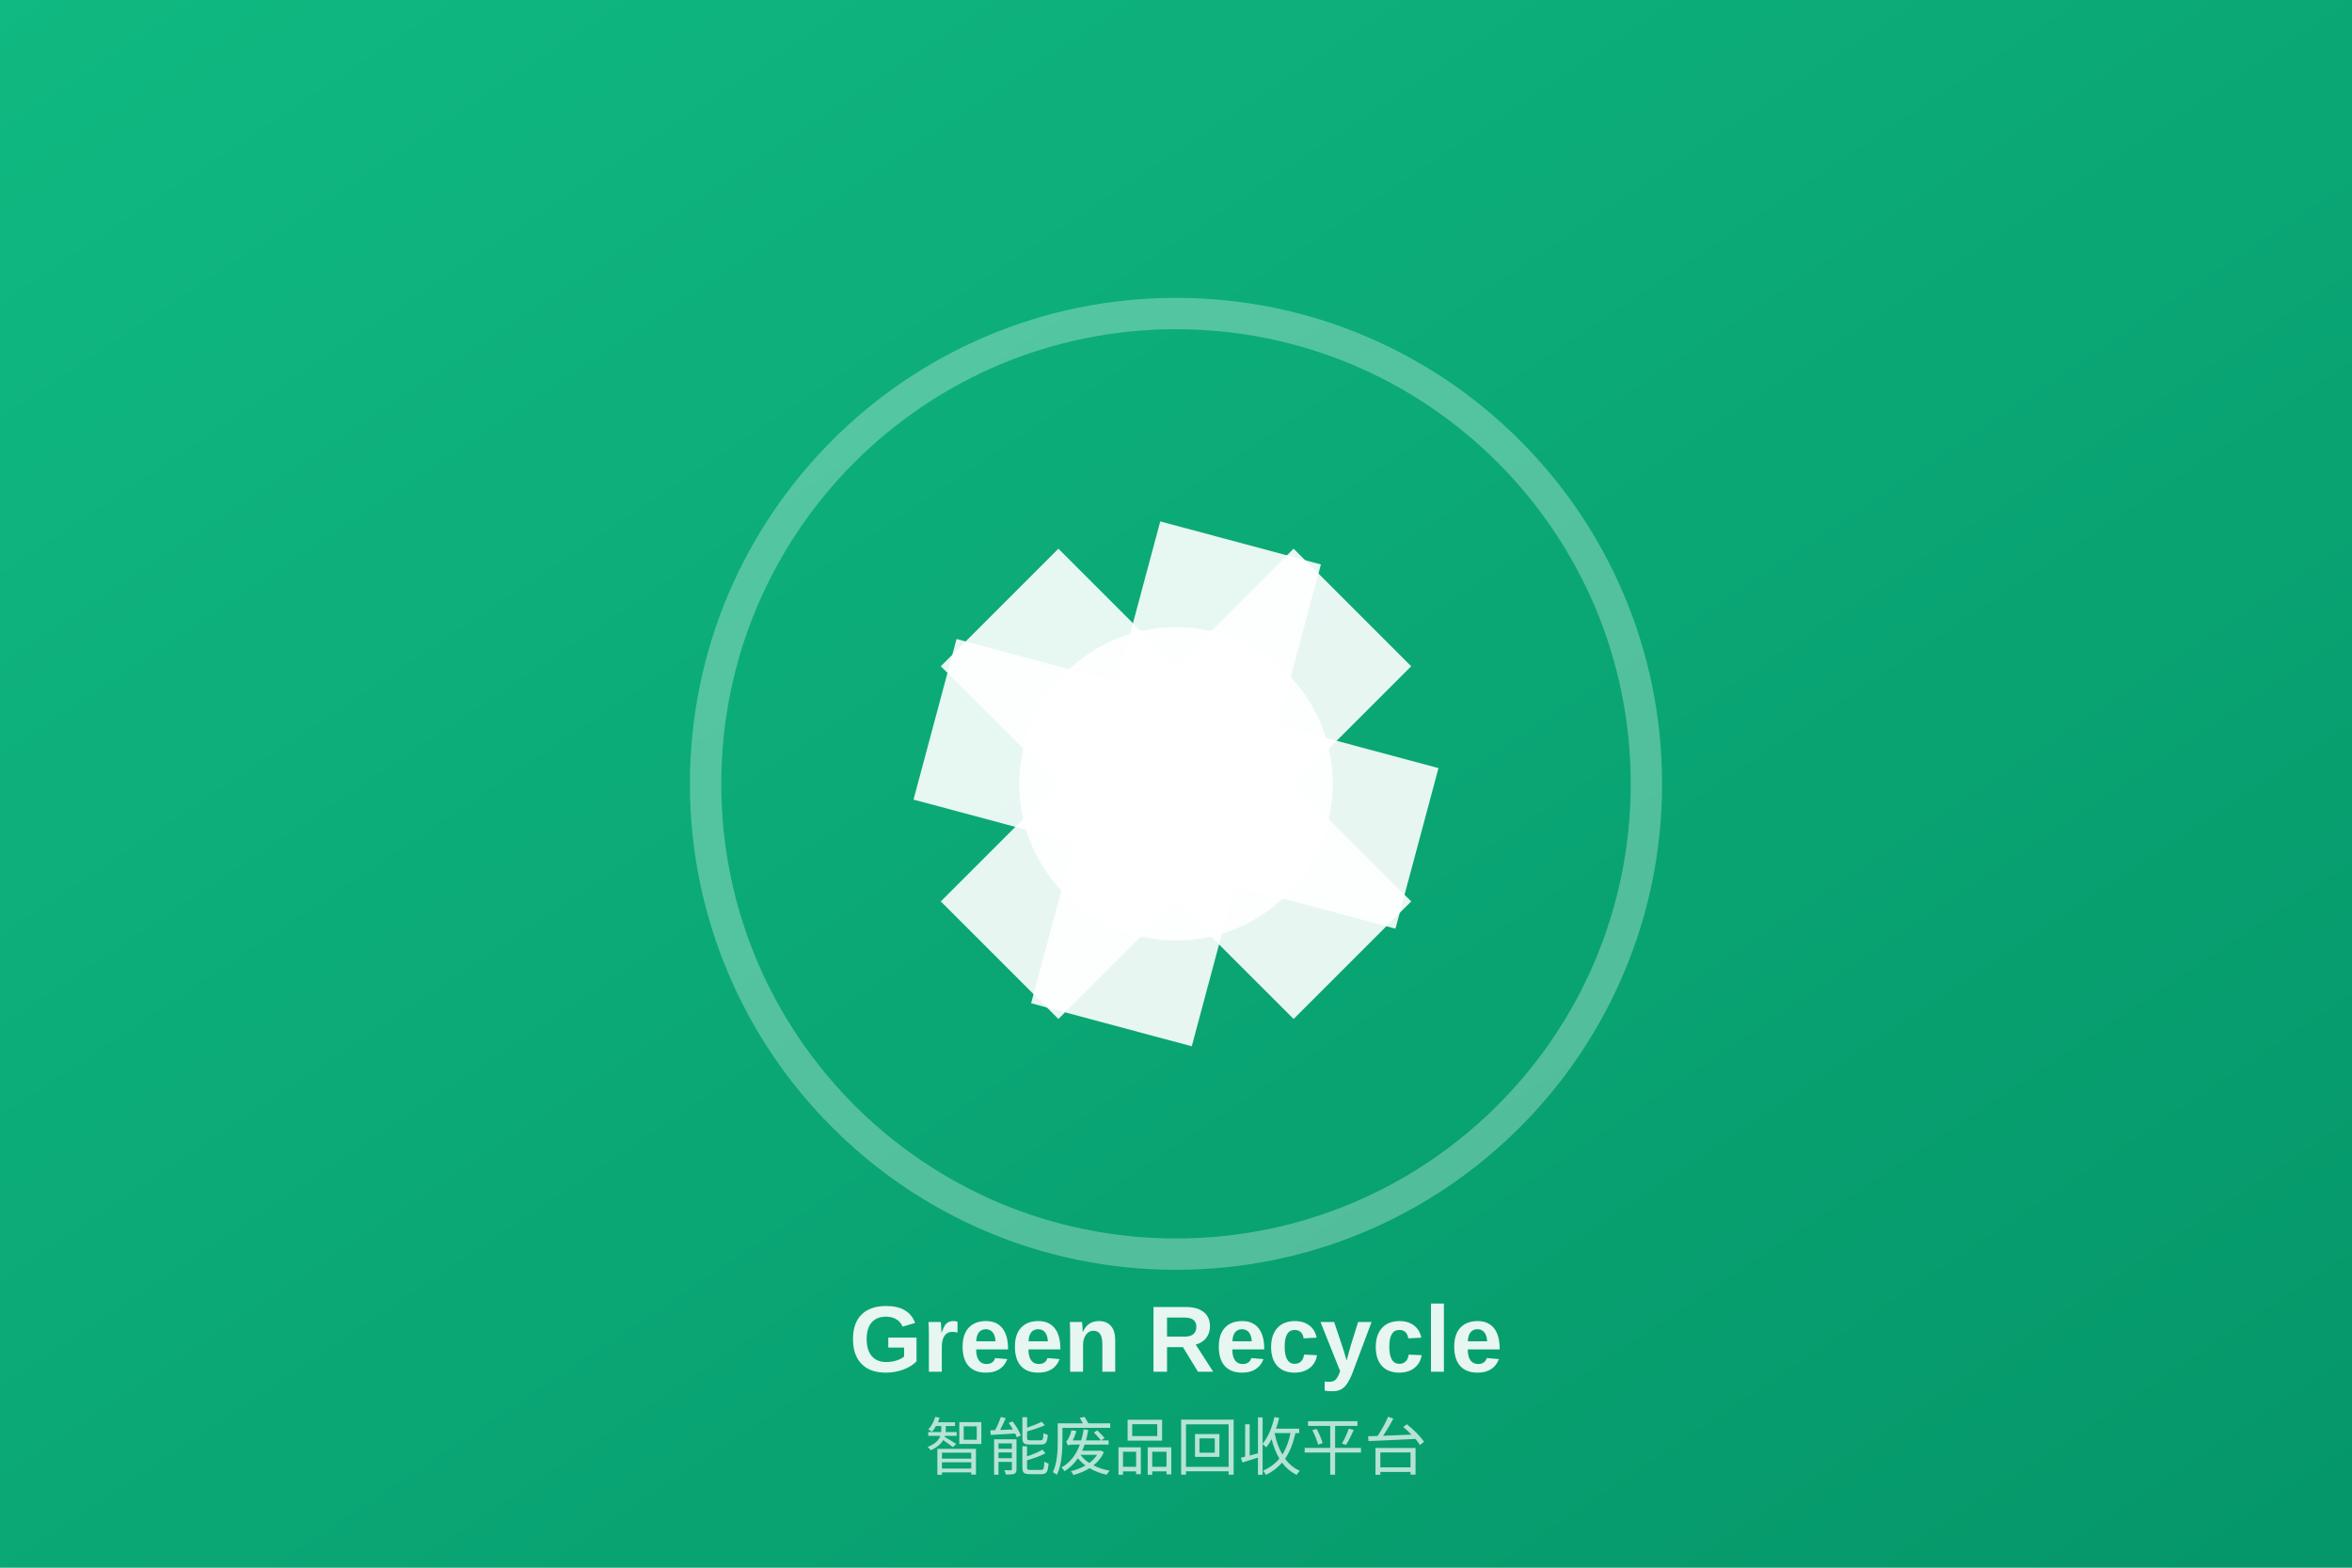
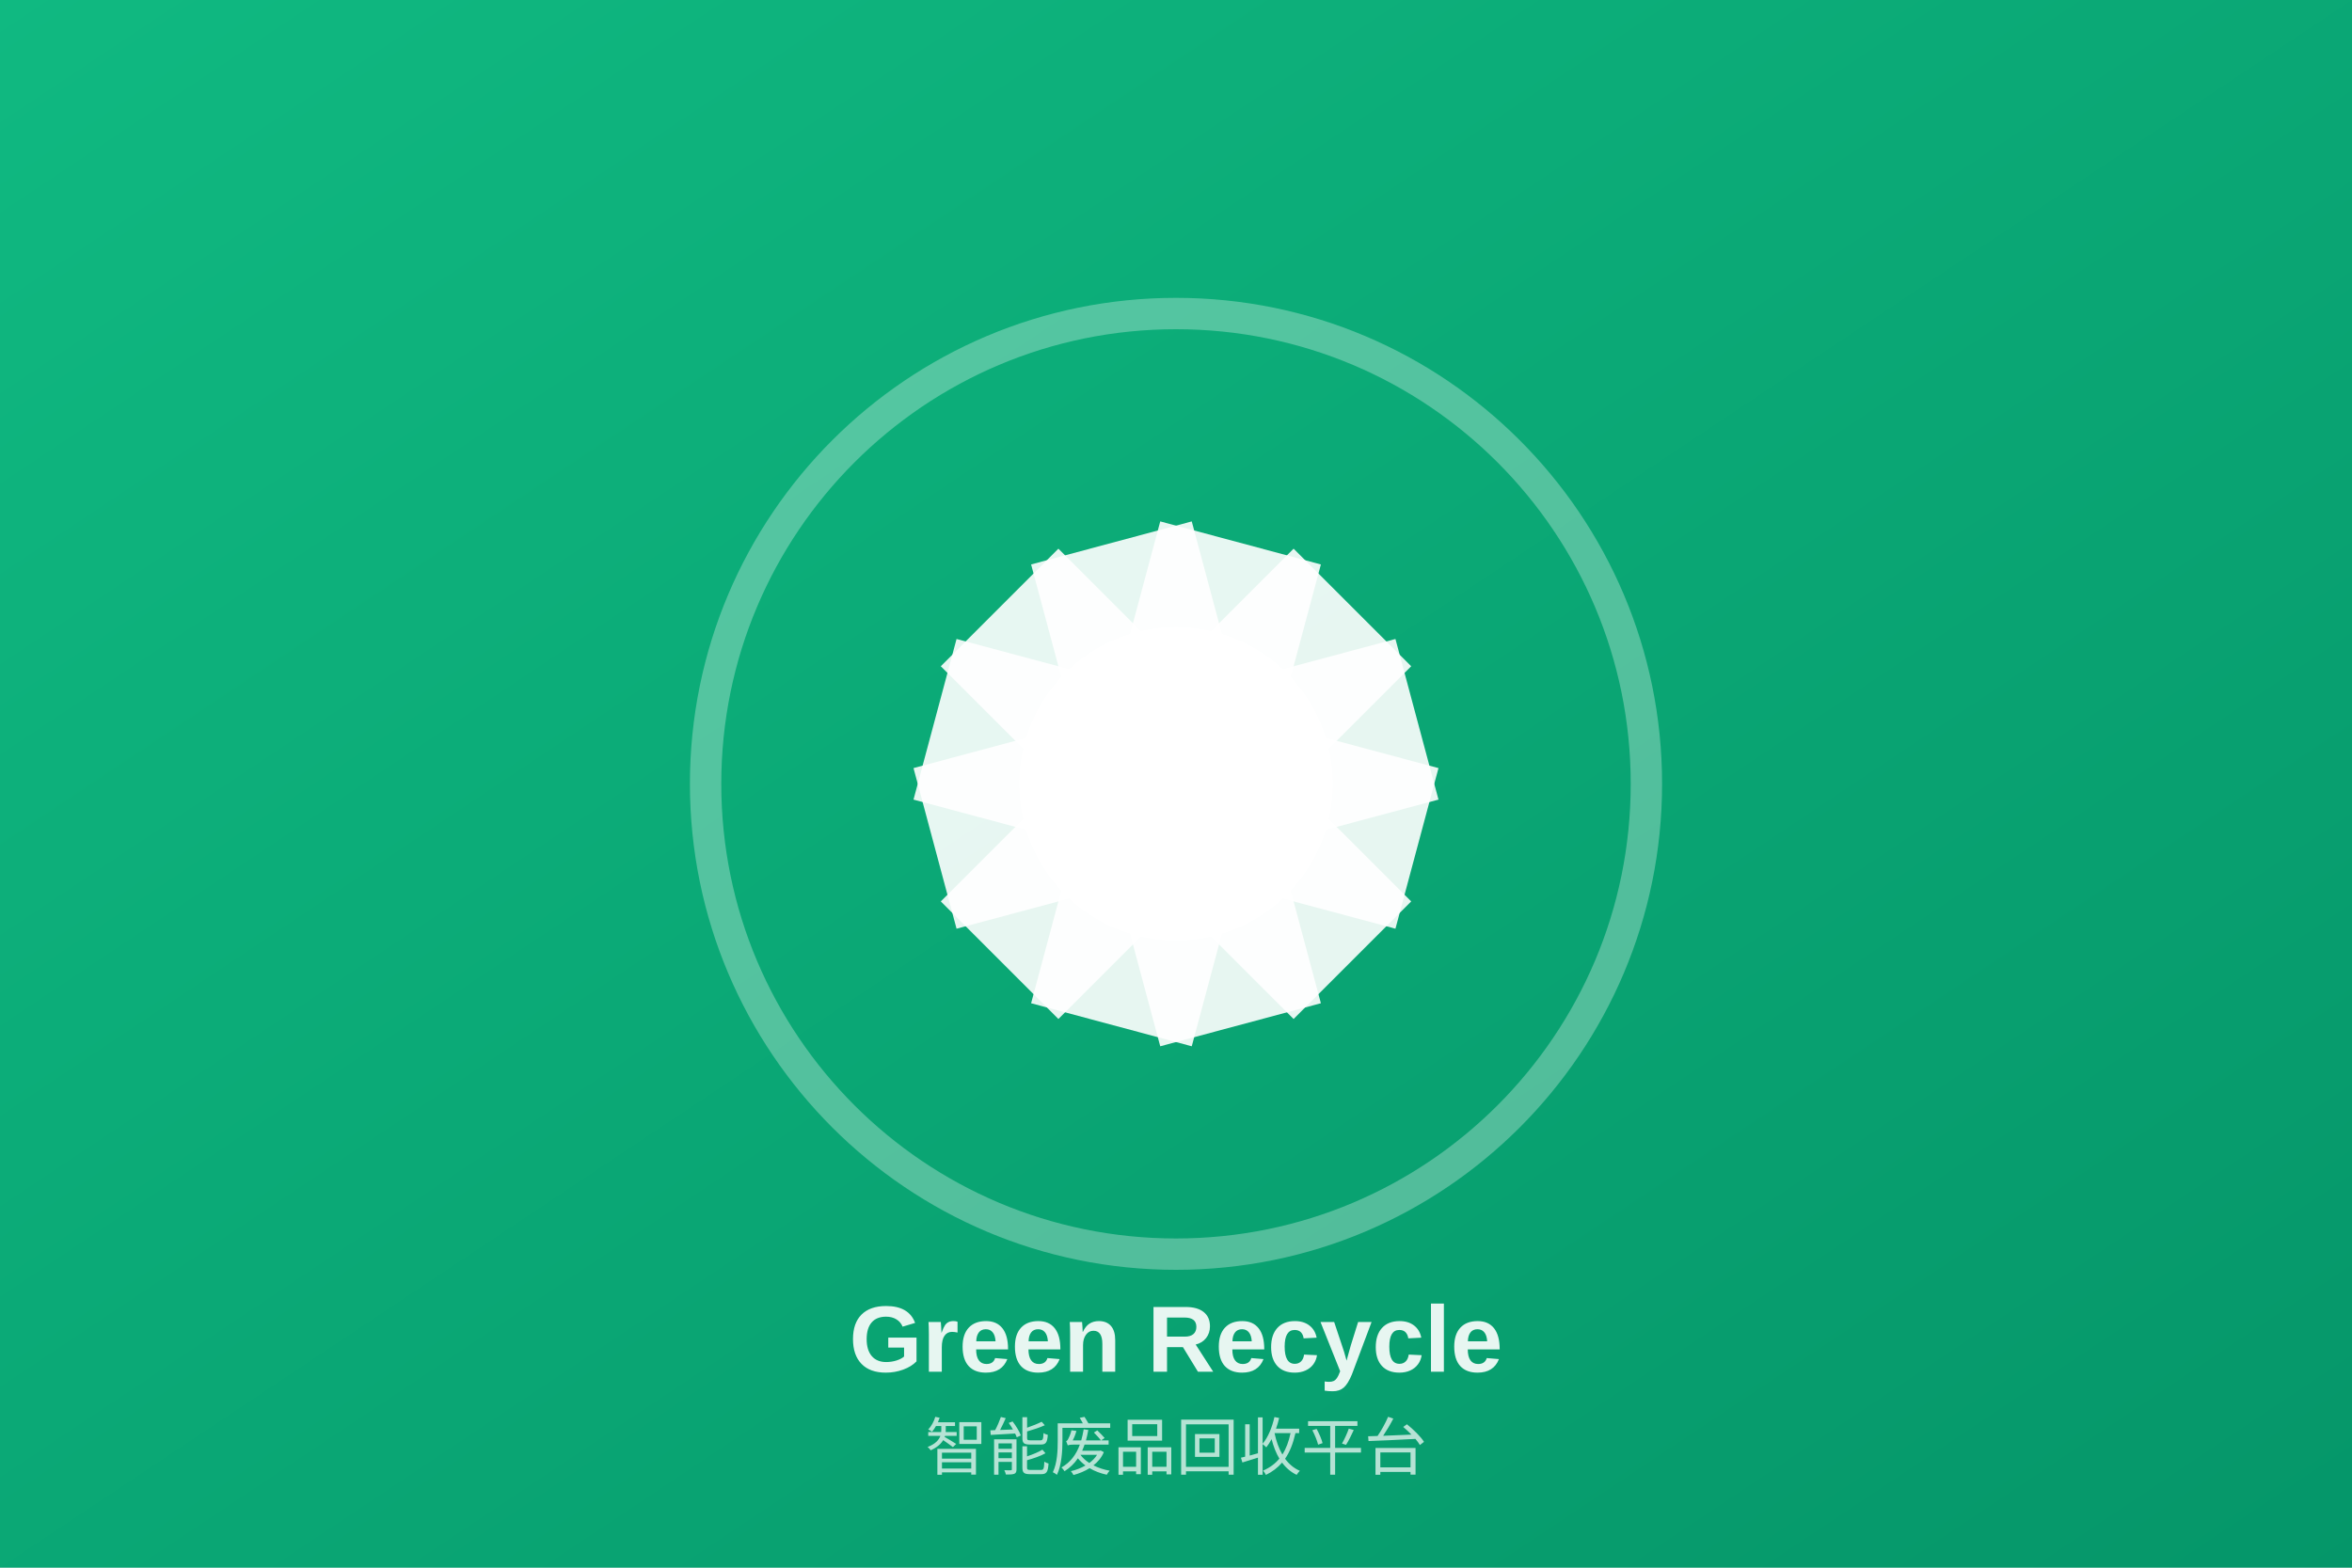
<svg xmlns="http://www.w3.org/2000/svg" width="600" height="400" viewBox="0 0 600 400">
  <defs>
    <linearGradient id="grad1" x1="0%" y1="0%" x2="100%" y2="100%">
      <stop offset="0%" style="stop-color:#10B981;stop-opacity:1" />
      <stop offset="100%" style="stop-color:#059669;stop-opacity:1" />
    </linearGradient>
  </defs>
  <rect width="600" height="400" fill="url(#grad1)" />
  <g transform="translate(300, 200)">
    <circle cx="0" cy="0" r="120" fill="none" stroke="#FFFFFF" stroke-width="8" opacity="0.3" />
    <path d="M -60,-30 L -30,-60 L 0,-30 L 30,-60 L 60,-30 L 30,0 L 60,30 L 30,60 L 0,30 L -30,60 L -60,30 L -30,0 Z" fill="#FFFFFF" opacity="0.9" />
-     <path D="M -60,-30 L -30,-60 L 0,-30 L 30,-60 L 60,-30 L 30,0 L 60,30 L 30,60 L 0,30 L -30,60 L -60,30 L -30,0 Z" fill="#FFFFFF" opacity="0.9" transform="rotate(120)" />
+     <path d="M -60,-30 L -30,-60 L 0,-30 L 30,-60 L 60,-30 L 30,0 L 60,30 L 30,60 L 0,30 L -30,60 L -60,30 L -30,0 Z" fill="#FFFFFF" opacity="0.9" transform="rotate(120)" />
    <path d="M -60,-30 L -30,-60 L 0,-30 L 30,-60 L 60,-30 L 30,0 L 60,30 L 30,60 L 0,30 L -30,60 L -60,30 L -30,0 Z" fill="#FFFFFF" opacity="0.9" transform="rotate(240)" />
    <circle cx="0" cy="0" r="40" fill="#FFFFFF" opacity="0.9" />
  </g>
  <text x="300" y="350" font-family="Arial, sans-serif" font-size="24" font-weight="bold" fill="#FFFFFF" text-anchor="middle" opacity="0.9">Green Recycle</text>
  <text x="300" y="375" font-family="Arial, sans-serif" font-size="16" fill="#FFFFFF" text-anchor="middle" opacity="0.7">智能废品回收平台</text>
</svg>
